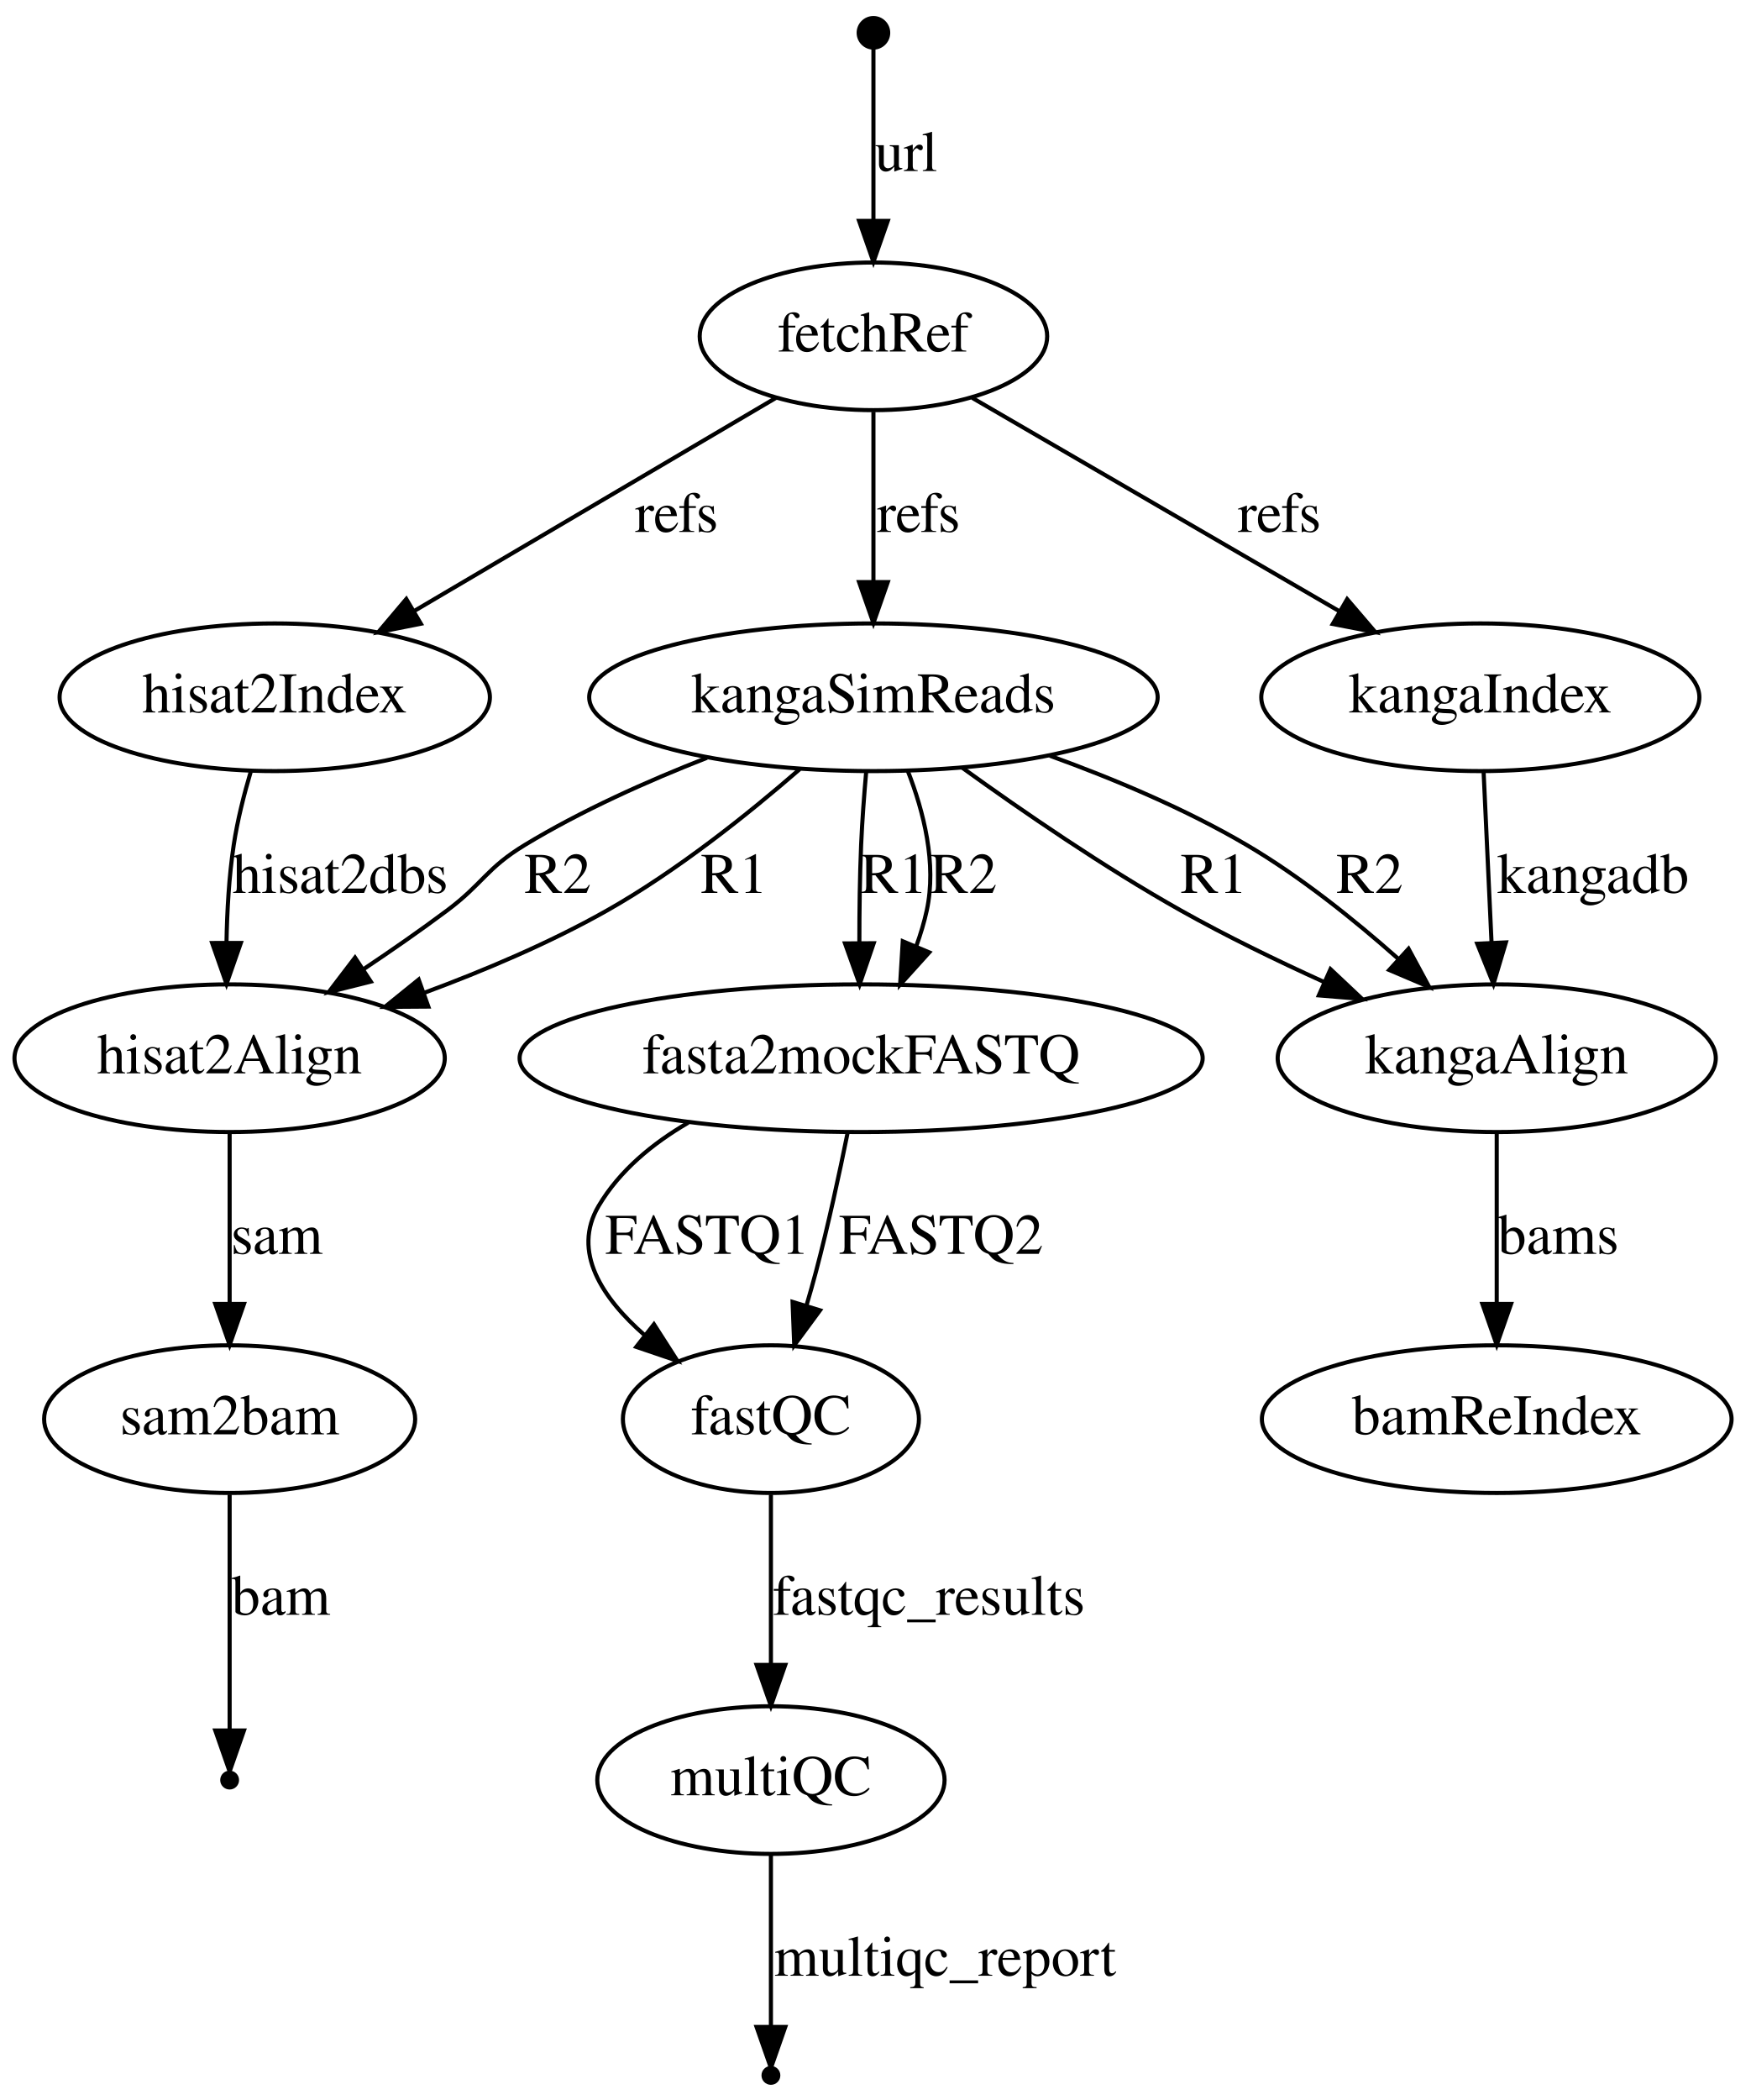
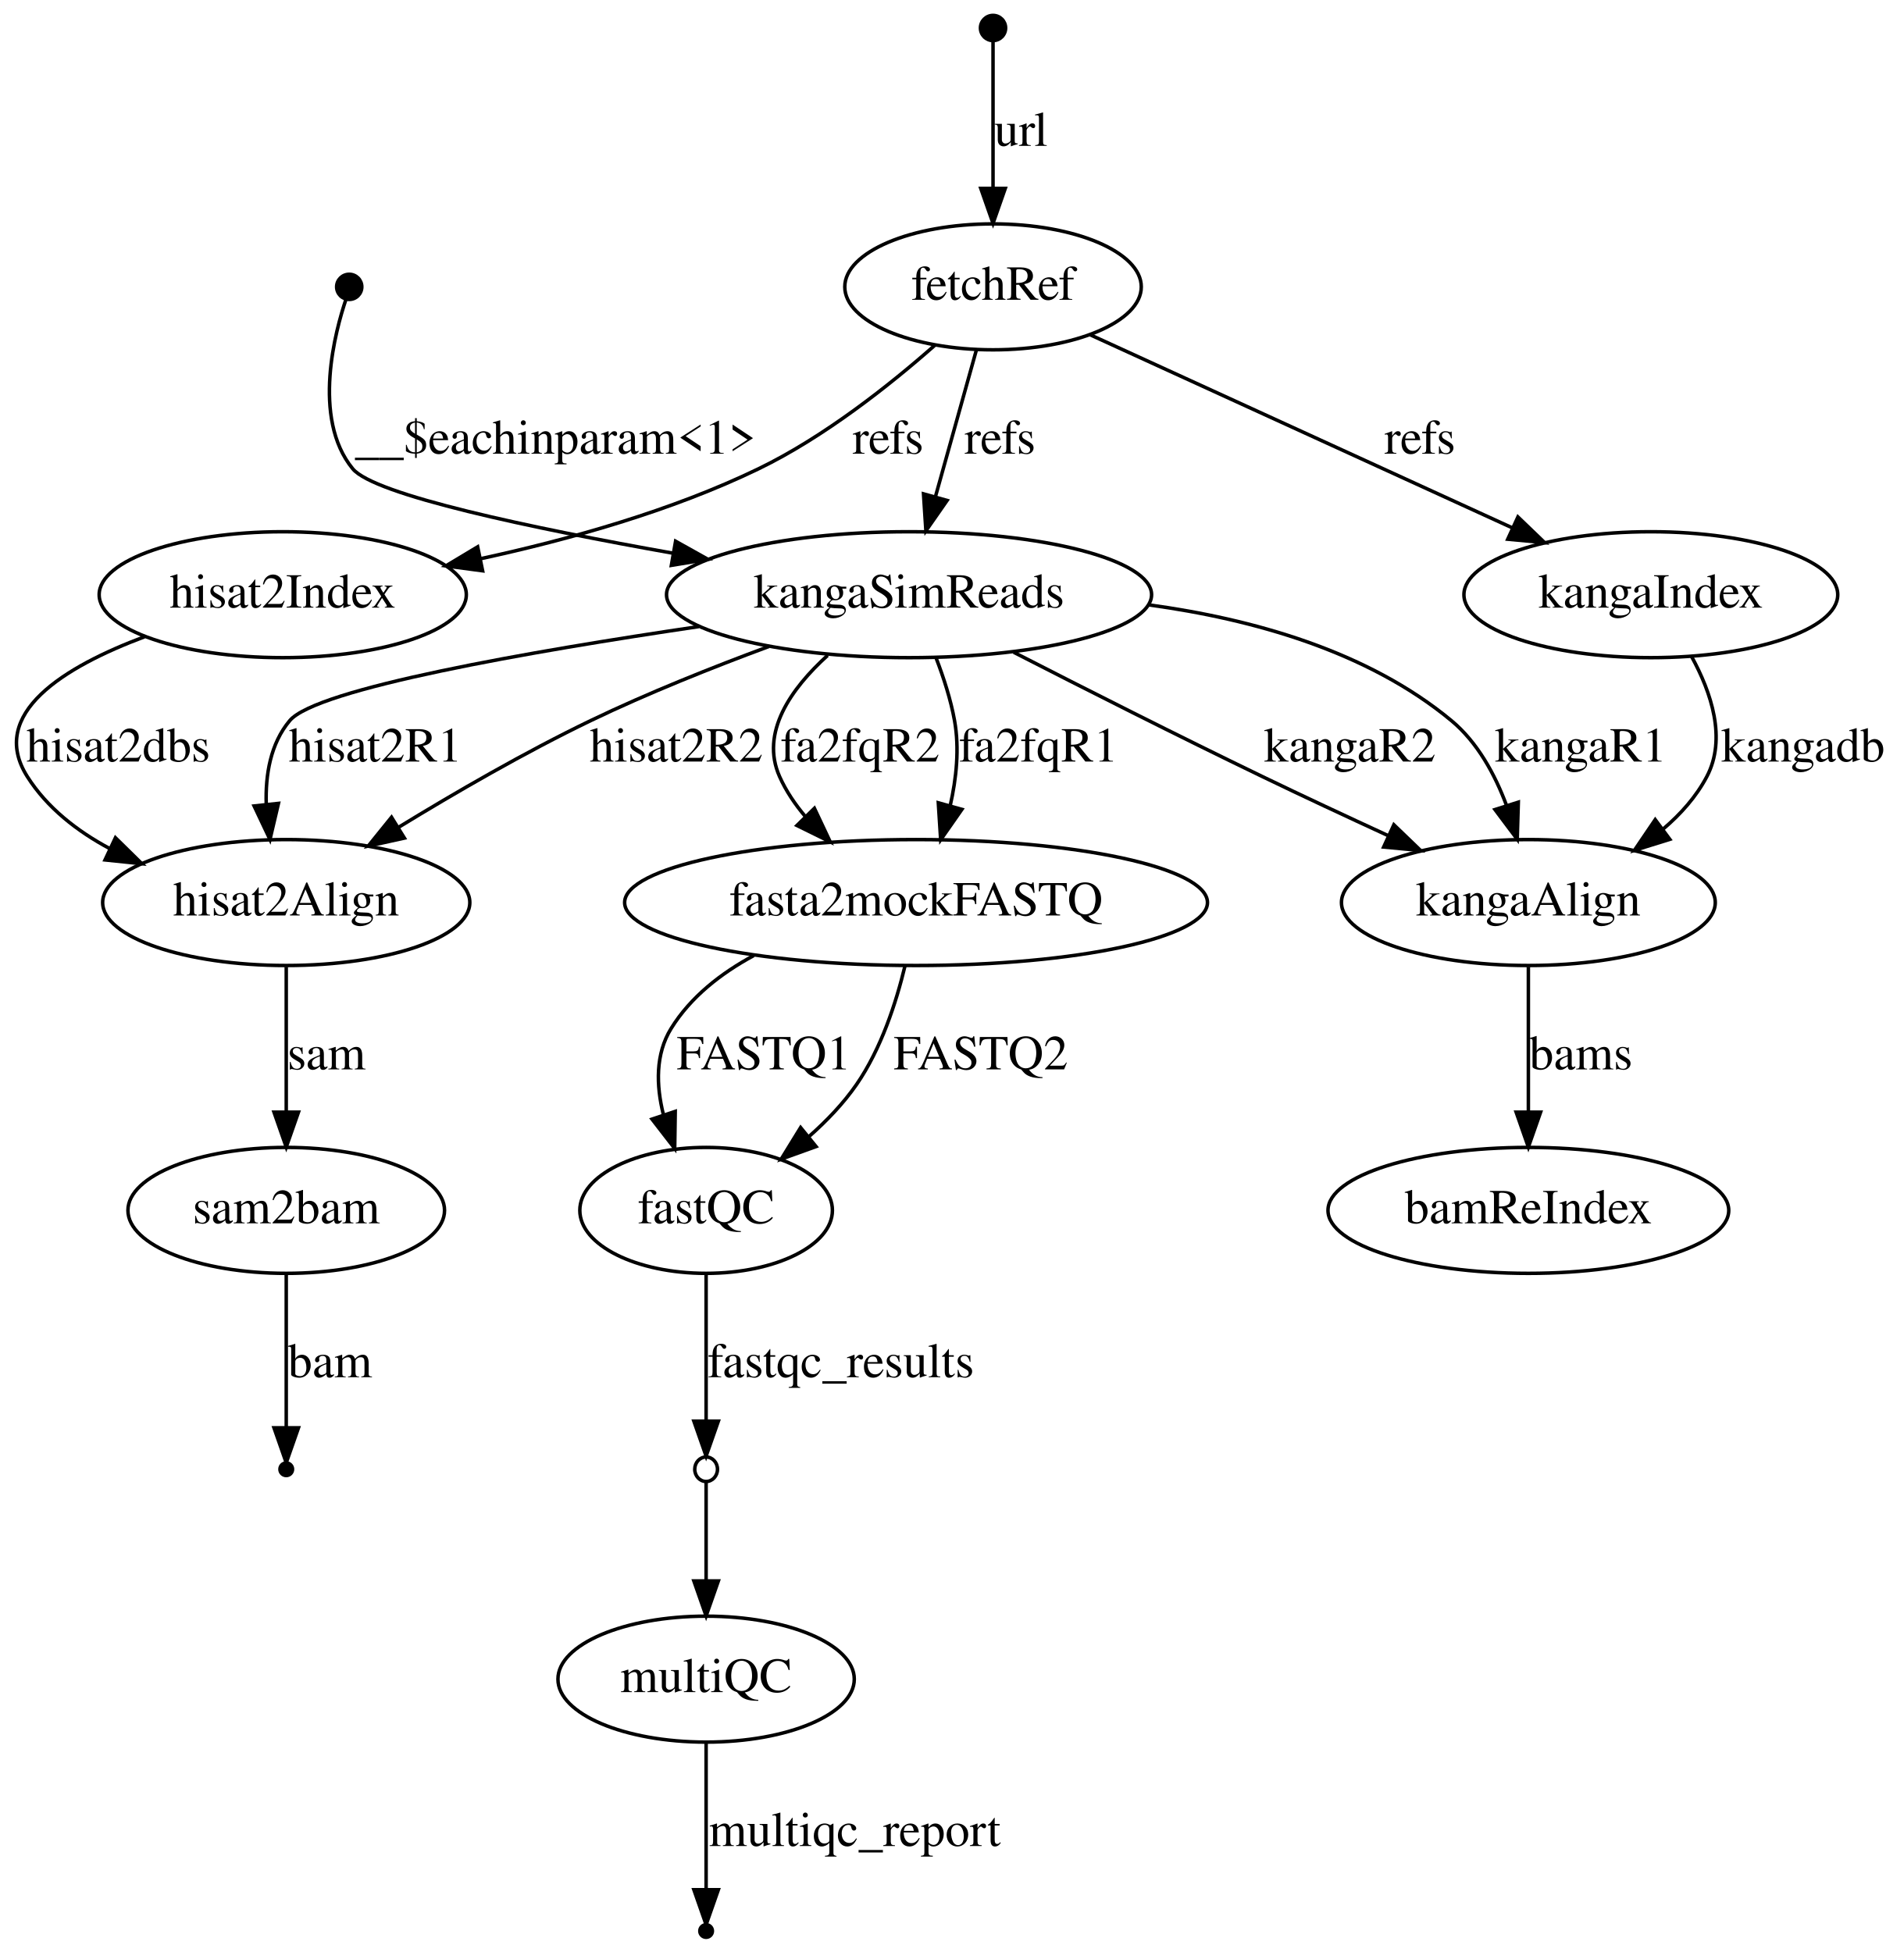
- <svg xmlns="http://www.w3.org/2000/svg" width="427pt" height="512pt" viewBox="0.00 0.00 427.00 512.00">
-   <g id="graph1" class="graph" transform="scale(1 1) rotate(0) translate(4 508)">
-     <polygon fill="white" stroke="white" points="-4,5 -4,-508 424,-508 424,5 -4,5" />
+ <svg xmlns="http://www.w3.org/2000/svg" width="544pt" height="558pt" viewBox="0.00 0.00 543.61 558.00">
+   <g id="graph1" class="graph" transform="scale(1 1) rotate(0) translate(4 554)">
+     <polygon fill="white" stroke="white" points="-4,5 -4,-554 540.612,-554 540.612,5 -4,5" />
    <g id="node1" class="node">
-       <ellipse fill="black" stroke="black" cx="209" cy="-500" rx="3.6" ry="3.6" />
+       <ellipse fill="black" stroke="black" cx="279.612" cy="-546" rx="3.6" ry="3.6" />
    </g>
    <g id="node2" class="node">
-       <ellipse fill="none" stroke="black" cx="209" cy="-426" rx="42.37" ry="18" />
-       <text text-anchor="middle" x="209" y="-422.3" font-family="Times,serif" font-size="14.00">fetchRef</text>
+       <ellipse fill="none" stroke="black" cx="279.612" cy="-472" rx="42.37" ry="18" />
+       <text text-anchor="middle" x="279.612" y="-468.3" font-family="Times,serif" font-size="14.00">fetchRef</text>
    </g>
    <g id="edge2" class="edge">
-       <path fill="none" stroke="black" d="M209,-496.265C209,-489.354 209,-470.578 209,-454.316" />
-       <polygon fill="black" stroke="black" points="212.5,-454.143 209,-444.143 205.5,-454.143 212.5,-454.143" />
-       <text text-anchor="middle" x="217" y="-466.3" font-family="Times,serif" font-size="14.00">url</text>
+       <path fill="none" stroke="black" d="M279.612,-542.265C279.612,-535.354 279.612,-516.578 279.612,-500.316" />
+       <polygon fill="black" stroke="black" points="283.112,-500.143 279.612,-490.143 276.112,-500.143 283.112,-500.143" />
+       <text text-anchor="middle" x="287.612" y="-512.3" font-family="Times,serif" font-size="14.00">url</text>
    </g>
    <g id="node4" class="node">
-       <ellipse fill="none" stroke="black" cx="209" cy="-338" rx="69.316" ry="18" />
-       <text text-anchor="middle" x="209" y="-334.3" font-family="Times,serif" font-size="14.00">kangaSimReads</text>
+       <ellipse fill="none" stroke="black" cx="255.612" cy="-384" rx="69.316" ry="18" />
+       <text text-anchor="middle" x="255.612" y="-380.3" font-family="Times,serif" font-size="14.00">kangaSimReads</text>
    </g>
    <g id="edge4" class="edge">
-       <path fill="none" stroke="black" d="M209,-407.597C209,-395.746 209,-379.817 209,-366.292" />
-       <polygon fill="black" stroke="black" points="212.5,-366.084 209,-356.084 205.5,-366.084 212.5,-366.084" />
-       <text text-anchor="middle" x="220" y="-378.3" font-family="Times,serif" font-size="14.00">refs</text>
+       <path fill="none" stroke="black" d="M274.871,-454.009C271.539,-442.073 267.013,-425.853 263.185,-412.138" />
+       <polygon fill="black" stroke="black" points="266.485,-410.941 260.426,-402.25 259.743,-412.823 266.485,-410.941" />
+       <text text-anchor="middle" x="281.612" y="-424.3" font-family="Times,serif" font-size="14.00">refs</text>
    </g>
-     <g id="node16" class="node">
-       <ellipse fill="none" stroke="black" cx="63" cy="-338" rx="52.468" ry="18" />
-       <text text-anchor="middle" x="63" y="-334.3" font-family="Times,serif" font-size="14.00">hisat2Index</text>
+     <g id="node26" class="node">
+       <ellipse fill="none" stroke="black" cx="76.612" cy="-384" rx="52.468" ry="18" />
+       <text text-anchor="middle" x="76.612" y="-380.3" font-family="Times,serif" font-size="14.00">hisat2Index</text>
+     </g>
+     <g id="edge30" class="edge">
+       <path fill="none" stroke="black" d="M262.97,-455.291C250.125,-443.961 231.424,-429.116 212.612,-420 187.833,-407.992 158.448,-399.767 133.343,-394.324" />
+       <polygon fill="black" stroke="black" points="133.736,-390.831 123.234,-392.231 132.316,-397.686 133.736,-390.831" />
+       <text text-anchor="middle" x="249.612" y="-424.3" font-family="Times,serif" font-size="14.00">refs</text>
+     </g>
+     <g id="node33" class="node">
+       <ellipse fill="none" stroke="black" cx="467.612" cy="-384" rx="53.418" ry="18" />
+       <text text-anchor="middle" x="467.612" y="-380.3" font-family="Times,serif" font-size="14.00">kangaIndex</text>
+     </g>
+     <g id="edge38" class="edge">
+       <path fill="none" stroke="black" d="M307.352,-458.31C339.231,-443.728 391.796,-419.682 427.981,-403.129" />
+       <polygon fill="black" stroke="black" points="429.625,-406.226 437.263,-398.883 426.713,-399.86 429.625,-406.226" />
+       <text text-anchor="middle" x="401.612" y="-424.3" font-family="Times,serif" font-size="14.00">refs</text>
+     </g>
+     <g id="node8" class="node">
+       <ellipse fill="none" stroke="black" cx="432.612" cy="-296" rx="53.418" ry="18" />
+       <text text-anchor="middle" x="432.612" y="-292.3" font-family="Times,serif" font-size="14.00">kangaAlign</text>
+     </g>
+     <g id="edge8" class="edge">
+       <path fill="none" stroke="black" d="M324.219,-381.076C353.614,-377.063 386.626,-367.911 410.612,-348 418.052,-341.825 423.038,-332.663 426.352,-323.802" />
+       <polygon fill="black" stroke="black" points="429.742,-324.691 429.425,-314.1 423.069,-322.577 429.742,-324.691" />
+       <text text-anchor="middle" x="447.612" y="-336.3" font-family="Times,serif" font-size="14.00">kangaR1</text>
+     </g>
+     <g id="edge14" class="edge">
+       <path fill="none" stroke="black" d="M285.524,-367.541C305.551,-357.278 332.552,-343.61 356.612,-332 368.162,-326.427 380.784,-320.535 392.365,-315.207" />
+       <polygon fill="black" stroke="black" points="394.168,-318.231 401.802,-310.884 391.253,-311.867 394.168,-318.231" />
+       <text text-anchor="middle" x="381.612" y="-336.3" font-family="Times,serif" font-size="14.00">kangaR2</text>
+     </g>
+     <g id="node10" class="node">
+       <ellipse fill="none" stroke="black" cx="77.612" cy="-296" rx="52.468" ry="18" />
+       <text text-anchor="middle" x="77.612" y="-292.3" font-family="Times,serif" font-size="14.00">hisat2Align</text>
+     </g>
+     <g id="edge10" class="edge">
+       <path fill="none" stroke="black" d="M195.497,-374.881C147.224,-367.751 86.258,-357.123 78.612,-348 73.112,-341.438 71.624,-332.557 71.901,-324.046" />
+       <polygon fill="black" stroke="black" points="75.39,-324.342 72.965,-314.028 68.429,-323.602 75.39,-324.342" />
+       <text text-anchor="middle" x="103.112" y="-336.3" font-family="Times,serif" font-size="14.00">hisat2R1</text>
+     </g>
+     <g id="edge16" class="edge">
+       <path fill="none" stroke="black" d="M215.6,-369.217C199.506,-363.26 180.931,-355.857 164.612,-348 145.845,-338.965 125.732,-327.313 109.577,-317.428" />
+       <polygon fill="black" stroke="black" points="111.387,-314.432 101.042,-312.146 107.703,-320.385 111.387,-314.432" />
+       <text text-anchor="middle" x="189.112" y="-336.3" font-family="Times,serif" font-size="14.00">hisat2R2</text>
+     </g>
+     <g id="node12" class="node">
+       <ellipse fill="none" stroke="black" cx="257.612" cy="-296" rx="83.289" ry="18" />
+       <text text-anchor="middle" x="257.612" y="-292.3" font-family="Times,serif" font-size="14.00">fasta2mockFASTQ</text>
+     </g>
+     <g id="edge12" class="edge">
+       <path fill="none" stroke="black" d="M263.346,-365.896C265.495,-360.309 267.534,-353.997 268.612,-348 270.038,-340.066 269.143,-331.484 267.368,-323.664" />
+       <polygon fill="black" stroke="black" points="270.714,-322.63 264.65,-313.942 263.972,-324.515 270.714,-322.63" />
+       <text text-anchor="middle" x="292.612" y="-336.3" font-family="Times,serif" font-size="14.00">fa2fqR1</text>
    </g>
    <g id="edge18" class="edge">
-       <path fill="none" stroke="black" d="M185.218,-410.991C161.261,-396.88 124.067,-374.971 97,-359.027" />
-       <polygon fill="black" stroke="black" points="98.635,-355.929 88.243,-353.869 95.082,-361.96 98.635,-355.929" />
-       <text text-anchor="middle" x="161" y="-378.3" font-family="Times,serif" font-size="14.00">refs</text>
-     </g>
-     <g id="node26" class="node">
-       <ellipse fill="none" stroke="black" cx="357" cy="-338" rx="53.418" ry="18" />
-       <text text-anchor="middle" x="357" y="-334.3" font-family="Times,serif" font-size="14.00">kangaIndex</text>
-     </g>
-     <g id="edge30" class="edge">
-       <path fill="none" stroke="black" d="M233.108,-410.991C257.393,-396.88 295.096,-374.971 322.534,-359.027" />
-       <polygon fill="black" stroke="black" points="324.524,-361.919 331.412,-353.869 321.007,-355.867 324.524,-361.919" />
-       <text text-anchor="middle" x="308" y="-378.3" font-family="Times,serif" font-size="14.00">refs</text>
+       <path fill="none" stroke="black" d="M232.334,-366.64C221.871,-357.138 212.996,-344.587 218.612,-332 220.455,-327.869 223.054,-324.023 226.044,-320.506" />
+       <polygon fill="black" stroke="black" points="228.563,-322.937 233.077,-313.352 223.571,-318.03 228.563,-322.937" />
+       <text text-anchor="middle" x="241.612" y="-336.3" font-family="Times,serif" font-size="14.00">fa2fqR2</text>
    </g>
    <g id="node6" class="node">
-       <ellipse fill="none" stroke="black" cx="206" cy="-250" rx="83.289" ry="18" />
-       <text text-anchor="middle" x="206" y="-246.3" font-family="Times,serif" font-size="14.00">fasta2mockFASTQ</text>
+       <ellipse fill="black" stroke="black" cx="95.612" cy="-472" rx="3.6" ry="3.6" />
    </g>
    <g id="edge6" class="edge">
-       <path fill="none" stroke="black" d="M207.242,-319.929C206.735,-314.234 206.25,-307.849 206,-302 205.671,-294.304 205.565,-285.949 205.57,-278.271" />
-       <polygon fill="black" stroke="black" points="209.071,-278.03 205.637,-268.008 202.071,-277.985 209.071,-278.03" />
-       <text text-anchor="middle" x="214" y="-290.3" font-family="Times,serif" font-size="14.00">R1</text>
+       <path fill="none" stroke="black" d="M94.635,-468.285C91.834,-459.966 84.707,-434.517 96.612,-420 102.739,-412.529 147.676,-403.055 188.219,-395.848" />
+       <polygon fill="black" stroke="black" points="188.887,-399.285 198.134,-394.114 187.681,-392.389 188.887,-399.285" />
+       <text text-anchor="middle" x="154.612" y="-424.3" font-family="Times,serif" font-size="14.00">__$eachinparam&lt;1&gt;</text>
    </g>
-     <g id="edge8" class="edge">
-       <path fill="none" stroke="black" d="M217.366,-320.071C221.238,-310.178 224.488,-297.428 222,-286 221.374,-283.123 220.489,-280.2 219.453,-277.332" />
-       <polygon fill="black" stroke="black" points="222.607,-275.801 215.507,-267.936 216.153,-278.512 222.607,-275.801" />
-       <text text-anchor="middle" x="231" y="-290.3" font-family="Times,serif" font-size="14.00">R2</text>
+     <g id="node36" class="node">
+       <ellipse fill="none" stroke="black" cx="432.612" cy="-208" rx="57.269" ry="18" />
+       <text text-anchor="middle" x="432.612" y="-204.3" font-family="Times,serif" font-size="14.00">bamReIndex</text>
    </g>
-     <g id="node18" class="node">
-       <ellipse fill="none" stroke="black" cx="52" cy="-250" rx="52.468" ry="18" />
-       <text text-anchor="middle" x="52" y="-246.3" font-family="Times,serif" font-size="14.00">hisat2Align</text>
+     <g id="edge42" class="edge">
+       <path fill="none" stroke="black" d="M432.612,-277.597C432.612,-265.746 432.612,-249.817 432.612,-236.292" />
+       <polygon fill="black" stroke="black" points="436.112,-236.084 432.612,-226.084 429.112,-236.084 436.112,-236.084" />
+       <text text-anchor="middle" x="447.612" y="-248.3" font-family="Times,serif" font-size="14.00">bams</text>
+     </g>
+     <g id="node29" class="node">
+       <ellipse fill="none" stroke="black" cx="77.612" cy="-208" rx="45.244" ry="18" />
+       <text text-anchor="middle" x="77.612" y="-204.3" font-family="Times,serif" font-size="14.00">sam2bam</text>
+     </g>
+     <g id="edge34" class="edge">
+       <path fill="none" stroke="black" d="M77.612,-277.597C77.612,-265.746 77.612,-249.817 77.612,-236.292" />
+       <polygon fill="black" stroke="black" points="81.112,-236.084 77.612,-226.084 74.112,-236.084 81.112,-236.084" />
+       <text text-anchor="middle" x="89.112" y="-248.3" font-family="Times,serif" font-size="14.00">sam</text>
+     </g>
+     <g id="node17" class="node">
+       <ellipse fill="none" stroke="black" cx="197.612" cy="-208" rx="36.096" ry="18" />
+       <text text-anchor="middle" x="197.612" y="-204.3" font-family="Times,serif" font-size="14.00">fastQC</text>
    </g>
    <g id="edge22" class="edge">
-       <path fill="none" stroke="black" d="M191.012,-320.453C178.52,-309.595 161.108,-295.669 144,-286 130.087,-278.137 114.063,-271.348 99.325,-265.898" />
-       <polygon fill="black" stroke="black" points="100.456,-262.586 89.862,-262.512 98.098,-269.176 100.456,-262.586" />
-       <text text-anchor="middle" x="175" y="-290.3" font-family="Times,serif" font-size="14.00">R1</text>
+       <path fill="none" stroke="black" d="M254.44,-277.829C251.917,-267.378 247.616,-254.135 240.612,-244 236.877,-238.595 232.078,-233.585 227.046,-229.142" />
+       <polygon fill="black" stroke="black" points="229.036,-226.249 219.069,-222.654 224.619,-231.679 229.036,-226.249" />
+       <text text-anchor="middle" x="276.112" y="-248.3" font-family="Times,serif" font-size="14.00">FASTQ2</text>
+     </g>
+     <g id="edge20" class="edge">
+       <path fill="none" stroke="black" d="M211.229,-280.843C201.859,-275.786 193.184,-269.015 187.612,-260 183.093,-252.688 183.322,-243.756 185.392,-235.421" />
+       <polygon fill="black" stroke="black" points="188.79,-236.295 188.633,-225.701 182.149,-234.08 188.79,-236.295" />
+       <text text-anchor="middle" x="214.112" y="-248.3" font-family="Times,serif" font-size="14.00">FASTQ1</text>
+     </g>
+     <g id="node20" class="node">
+       <ellipse fill="none" stroke="black" cx="197.612" cy="-134" rx="3.25" ry="3.5" />
+       <text text-anchor="middle" x="770.612" y="-130.3" font-family="Times,serif" font-size="14.00">collect</text>
    </g>
    <g id="edge24" class="edge">
-       <path fill="none" stroke="black" d="M168.409,-323.239C153.919,-317.571 137.781,-310.36 124,-302 114.561,-296.274 113.843,-292.609 105,-286 98.541,-281.173 91.448,-276.248 84.609,-271.675" />
-       <polygon fill="black" stroke="black" points="86.427,-268.681 76.15,-266.104 82.577,-274.527 86.427,-268.681" />
-       <text text-anchor="middle" x="132" y="-290.3" font-family="Times,serif" font-size="14.00">R2</text>
+       <path fill="none" stroke="black" d="M197.612,-189.937C197.612,-177.126 197.612,-159.843 197.612,-148.107" />
+       <polygon fill="black" stroke="black" points="201.112,-147.748 197.612,-137.748 194.112,-147.748 201.112,-147.748" />
+       <text text-anchor="middle" x="236.112" y="-160.3" font-family="Times,serif" font-size="14.00">fastqc_results</text>
    </g>
-     <g id="node28" class="node">
-       <ellipse fill="none" stroke="black" cx="361" cy="-250" rx="53.418" ry="18" />
-       <text text-anchor="middle" x="361" y="-246.3" font-family="Times,serif" font-size="14.00">kangaAlign</text>
+     <g id="node22" class="node">
+       <ellipse fill="none" stroke="black" cx="197.612" cy="-74" rx="42.346" ry="18" />
+       <text text-anchor="middle" x="197.612" y="-70.3" font-family="Times,serif" font-size="14.00">multiQC</text>
    </g>
-     <g id="edge34" class="edge">
-       <path fill="none" stroke="black" d="M230.682,-320.802C245.33,-310.228 265.33,-296.49 284,-286 295.002,-279.819 307.294,-273.843 318.771,-268.632" />
-       <polygon fill="black" stroke="black" points="320.461,-271.711 328.173,-264.447 317.614,-265.316 320.461,-271.711" />
-       <text text-anchor="middle" x="292" y="-290.3" font-family="Times,serif" font-size="14.00">R1</text>
+     <g id="edge26" class="edge">
+       <path fill="none" stroke="black" d="M197.612,-130.203C197.612,-125.005 197.612,-113.361 197.612,-102.101" />
+       <polygon fill="black" stroke="black" points="201.112,-102.064 197.612,-92.064 194.112,-102.064 201.112,-102.064" />
+     </g>
+     <g id="node24" class="node">
+       <ellipse fill="black" stroke="black" cx="197.612" cy="-2" rx="1.8" ry="1.8" />
+     </g>
+     <g id="edge28" class="edge">
+       <path fill="none" stroke="black" d="M197.612,-55.697C197.612,-42.635 197.612,-25.11 197.612,-13.934" />
+       <polygon fill="black" stroke="black" points="201.112,-13.807 197.612,-3.807 194.112,-13.807 201.112,-13.807" />
+       <text text-anchor="middle" x="240.112" y="-26.3" font-family="Times,serif" font-size="14.00">multiqc_report</text>
+     </g>
+     <g id="edge32" class="edge">
+       <path fill="none" stroke="black" d="M37.105,-371.971C14.303,-363.437 -7.802,-350.025 3.612,-332 9.259,-323.083 17.857,-316.394 27.219,-311.391" />
+       <polygon fill="black" stroke="black" points="28.798,-314.516 36.357,-307.093 25.819,-308.182 28.798,-314.516" />
+       <text text-anchor="middle" x="29.612" y="-336.3" font-family="Times,serif" font-size="14.00">hisat2dbs</text>
+     </g>
+     <g id="node31" class="node">
+       <ellipse fill="black" stroke="black" cx="77.612" cy="-134" rx="1.8" ry="1.8" />
    </g>
    <g id="edge36" class="edge">
-       <path fill="none" stroke="black" d="M252.017,-323.745C267.649,-318.089 285.119,-310.754 300,-302 313.084,-294.303 326.183,-283.808 336.87,-274.339" />
-       <polygon fill="black" stroke="black" points="339.495,-276.682 344.532,-267.361 334.782,-271.507 339.495,-276.682" />
-       <text text-anchor="middle" x="330" y="-290.3" font-family="Times,serif" font-size="14.00">R2</text>
+       <path fill="none" stroke="black" d="M77.612,-189.937C77.612,-176.37 77.612,-157.787 77.612,-146.089" />
+       <polygon fill="black" stroke="black" points="81.112,-145.849 77.612,-135.849 74.112,-145.849 81.112,-145.849" />
+       <text text-anchor="middle" x="90.112" y="-160.3" font-family="Times,serif" font-size="14.00">bam</text>
    </g>
-     <g id="node9" class="node">
-       <ellipse fill="none" stroke="black" cx="184" cy="-162" rx="36.096" ry="18" />
-       <text text-anchor="middle" x="184" y="-158.3" font-family="Times,serif" font-size="14.00">fastQC</text>
-     </g>
-     <g id="edge10" class="edge">
-       <path fill="none" stroke="black" d="M163.84,-234.284C155.15,-229.233 147.102,-222.606 142,-214 135.363,-202.806 142.859,-191.516 153.265,-182.414" />
-       <polygon fill="black" stroke="black" points="155.478,-185.127 161.195,-176.207 151.163,-179.615 155.478,-185.127" />
-       <text text-anchor="middle" x="168.5" y="-202.3" font-family="Times,serif" font-size="14.00">FASTQ1</text>
-     </g>
-     <g id="edge12" class="edge">
-       <path fill="none" stroke="black" d="M202.723,-231.907C200.713,-221.959 197.963,-209.209 195,-198 194.292,-195.321 193.507,-192.542 192.691,-189.775" />
-       <polygon fill="black" stroke="black" points="195.97,-188.53 189.688,-179.998 189.279,-190.585 195.97,-188.53" />
-       <text text-anchor="middle" x="225.5" y="-202.3" font-family="Times,serif" font-size="14.00">FASTQ2</text>
-     </g>
-     <g id="node12" class="node">
-       <ellipse fill="none" stroke="black" cx="184" cy="-74" rx="42.346" ry="18" />
-       <text text-anchor="middle" x="184" y="-70.3" font-family="Times,serif" font-size="14.00">multiQC</text>
-     </g>
-     <g id="edge14" class="edge">
-       <path fill="none" stroke="black" d="M184,-143.597C184,-131.746 184,-115.817 184,-102.292" />
-       <polygon fill="black" stroke="black" points="187.5,-102.084 184,-92.084 180.5,-102.084 187.5,-102.084" />
-       <text text-anchor="middle" x="222.5" y="-114.3" font-family="Times,serif" font-size="14.00">fastqc_results</text>
-     </g>
-     <g id="node14" class="node">
-       <ellipse fill="black" stroke="black" cx="184" cy="-2" rx="1.8" ry="1.8" />
-     </g>
-     <g id="edge16" class="edge">
-       <path fill="none" stroke="black" d="M184,-55.697C184,-42.635 184,-25.11 184,-13.934" />
-       <polygon fill="black" stroke="black" points="187.5,-13.807 184,-3.807 180.5,-13.807 187.5,-13.807" />
-       <text text-anchor="middle" x="226.5" y="-26.3" font-family="Times,serif" font-size="14.00">multiqc_report</text>
-     </g>
-     <g id="edge20" class="edge">
-       <path fill="none" stroke="black" d="M57.219,-320.105C55.532,-314.421 53.9,-308 53,-302 51.843,-294.293 51.364,-285.858 51.233,-278.107" />
-       <polygon fill="black" stroke="black" points="54.732,-278.095 51.238,-268.093 47.732,-278.09 54.732,-278.095" />
-       <text text-anchor="middle" x="79" y="-290.3" font-family="Times,serif" font-size="14.00">hisat2dbs</text>
-     </g>
-     <g id="node22" class="node">
-       <ellipse fill="none" stroke="black" cx="52" cy="-162" rx="45.244" ry="18" />
-       <text text-anchor="middle" x="52" y="-158.3" font-family="Times,serif" font-size="14.00">sam2bam</text>
-     </g>
-     <g id="edge26" class="edge">
-       <path fill="none" stroke="black" d="M52,-231.597C52,-219.746 52,-203.817 52,-190.292" />
-       <polygon fill="black" stroke="black" points="55.5,-190.084 52,-180.084 48.5,-190.084 55.5,-190.084" />
-       <text text-anchor="middle" x="63.5" y="-202.3" font-family="Times,serif" font-size="14.00">sam</text>
-     </g>
-     <g id="node24" class="node">
-       <ellipse fill="black" stroke="black" cx="52" cy="-74" rx="1.8" ry="1.8" />
-     </g>
-     <g id="edge28" class="edge">
-       <path fill="none" stroke="black" d="M52,-143.597C52,-126.516 52,-100.965 52,-86.348" />
-       <polygon fill="black" stroke="black" points="55.5,-86.095 52,-76.095 48.5,-86.095 55.5,-86.095" />
-       <text text-anchor="middle" x="64.5" y="-114.3" font-family="Times,serif" font-size="14.00">bam</text>
-     </g>
-     <g id="edge32" class="edge">
-       <path fill="none" stroke="black" d="M357.809,-319.597C358.361,-307.746 359.102,-291.817 359.731,-278.292" />
-       <polygon fill="black" stroke="black" points="363.237,-278.236 360.205,-268.084 356.244,-277.911 363.237,-278.236" />
-       <text text-anchor="middle" x="384.5" y="-290.3" font-family="Times,serif" font-size="14.00">kangadb</text>
-     </g>
-     <g id="node32" class="node">
-       <ellipse fill="none" stroke="black" cx="361" cy="-162" rx="57.269" ry="18" />
-       <text text-anchor="middle" x="361" y="-158.3" font-family="Times,serif" font-size="14.00">bamReIndex</text>
-     </g>
-     <g id="edge38" class="edge">
-       <path fill="none" stroke="black" d="M361,-231.597C361,-219.746 361,-203.817 361,-190.292" />
-       <polygon fill="black" stroke="black" points="364.5,-190.084 361,-180.084 357.5,-190.084 364.5,-190.084" />
-       <text text-anchor="middle" x="376" y="-202.3" font-family="Times,serif" font-size="14.00">bams</text>
+     <g id="edge40" class="edge">
+       <path fill="none" stroke="black" d="M479.254,-366.324C484.887,-356.059 489.319,-342.838 483.612,-332 480.591,-326.263 476.159,-321.286 471.148,-317.028" />
+       <polygon fill="black" stroke="black" points="473.036,-314.071 462.919,-310.925 468.866,-319.693 473.036,-314.071" />
+       <text text-anchor="middle" x="511.112" y="-336.3" font-family="Times,serif" font-size="14.00">kangadb</text>
    </g>
  </g>
</svg>
